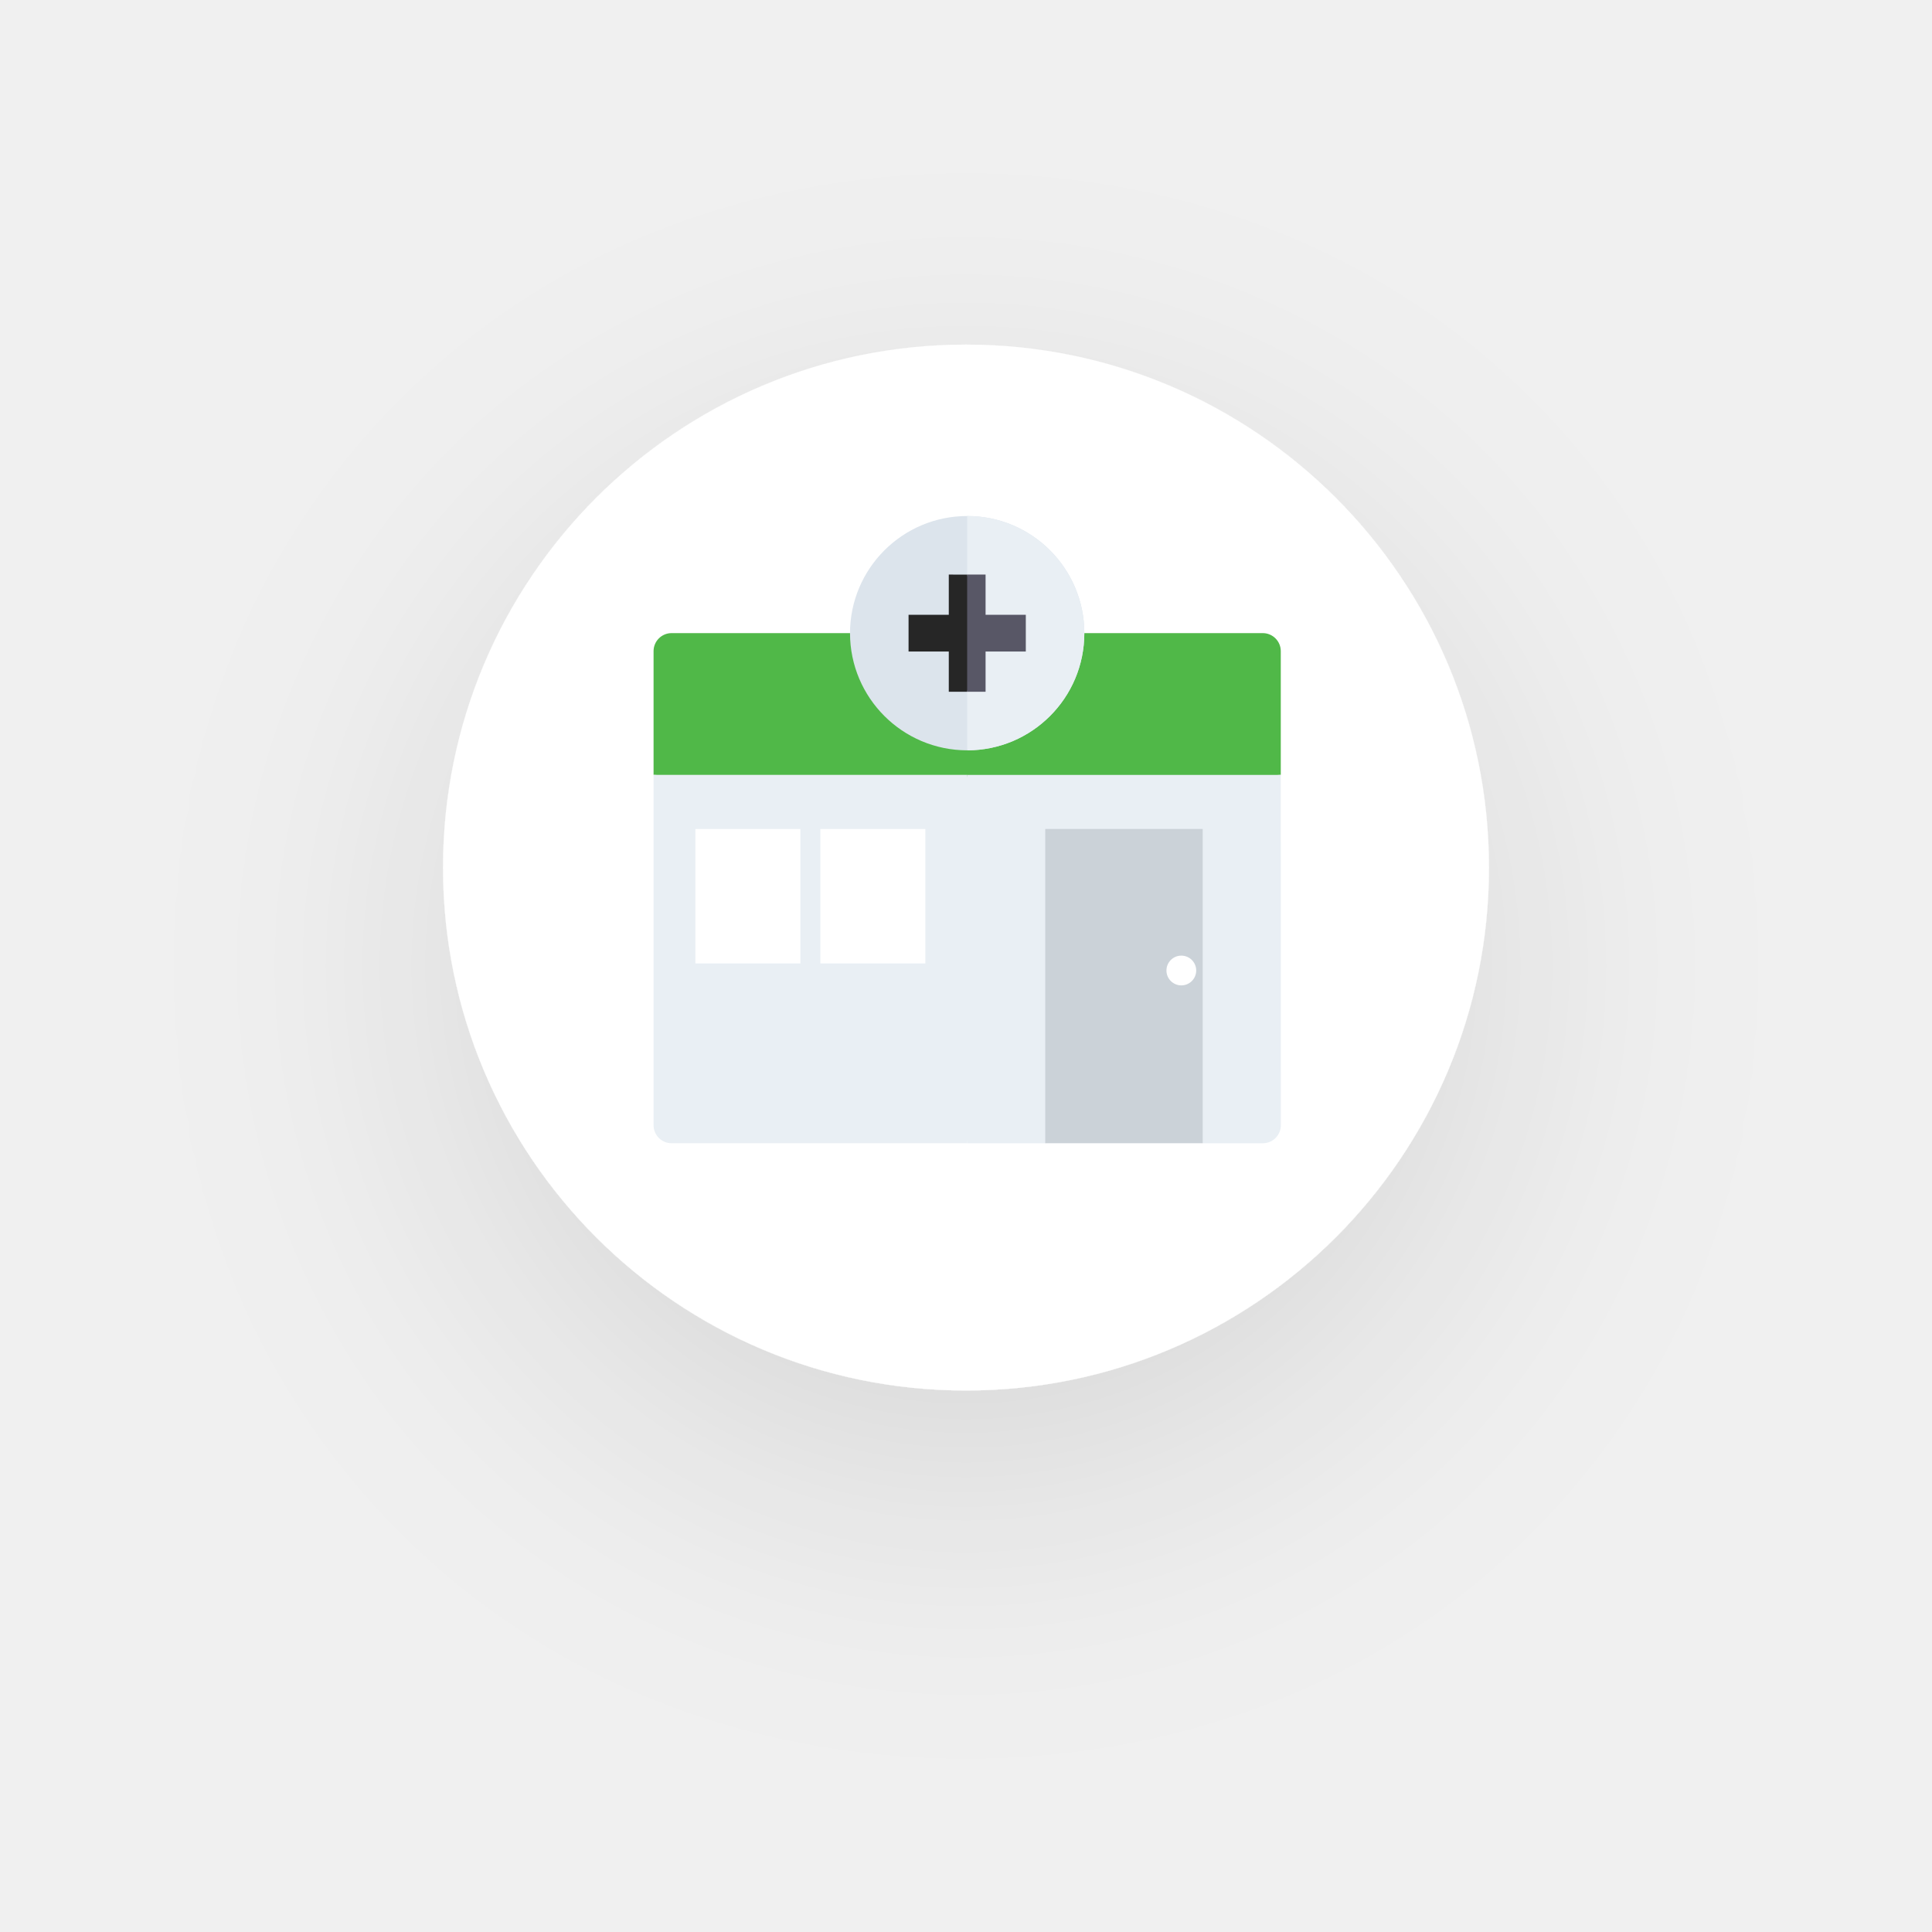
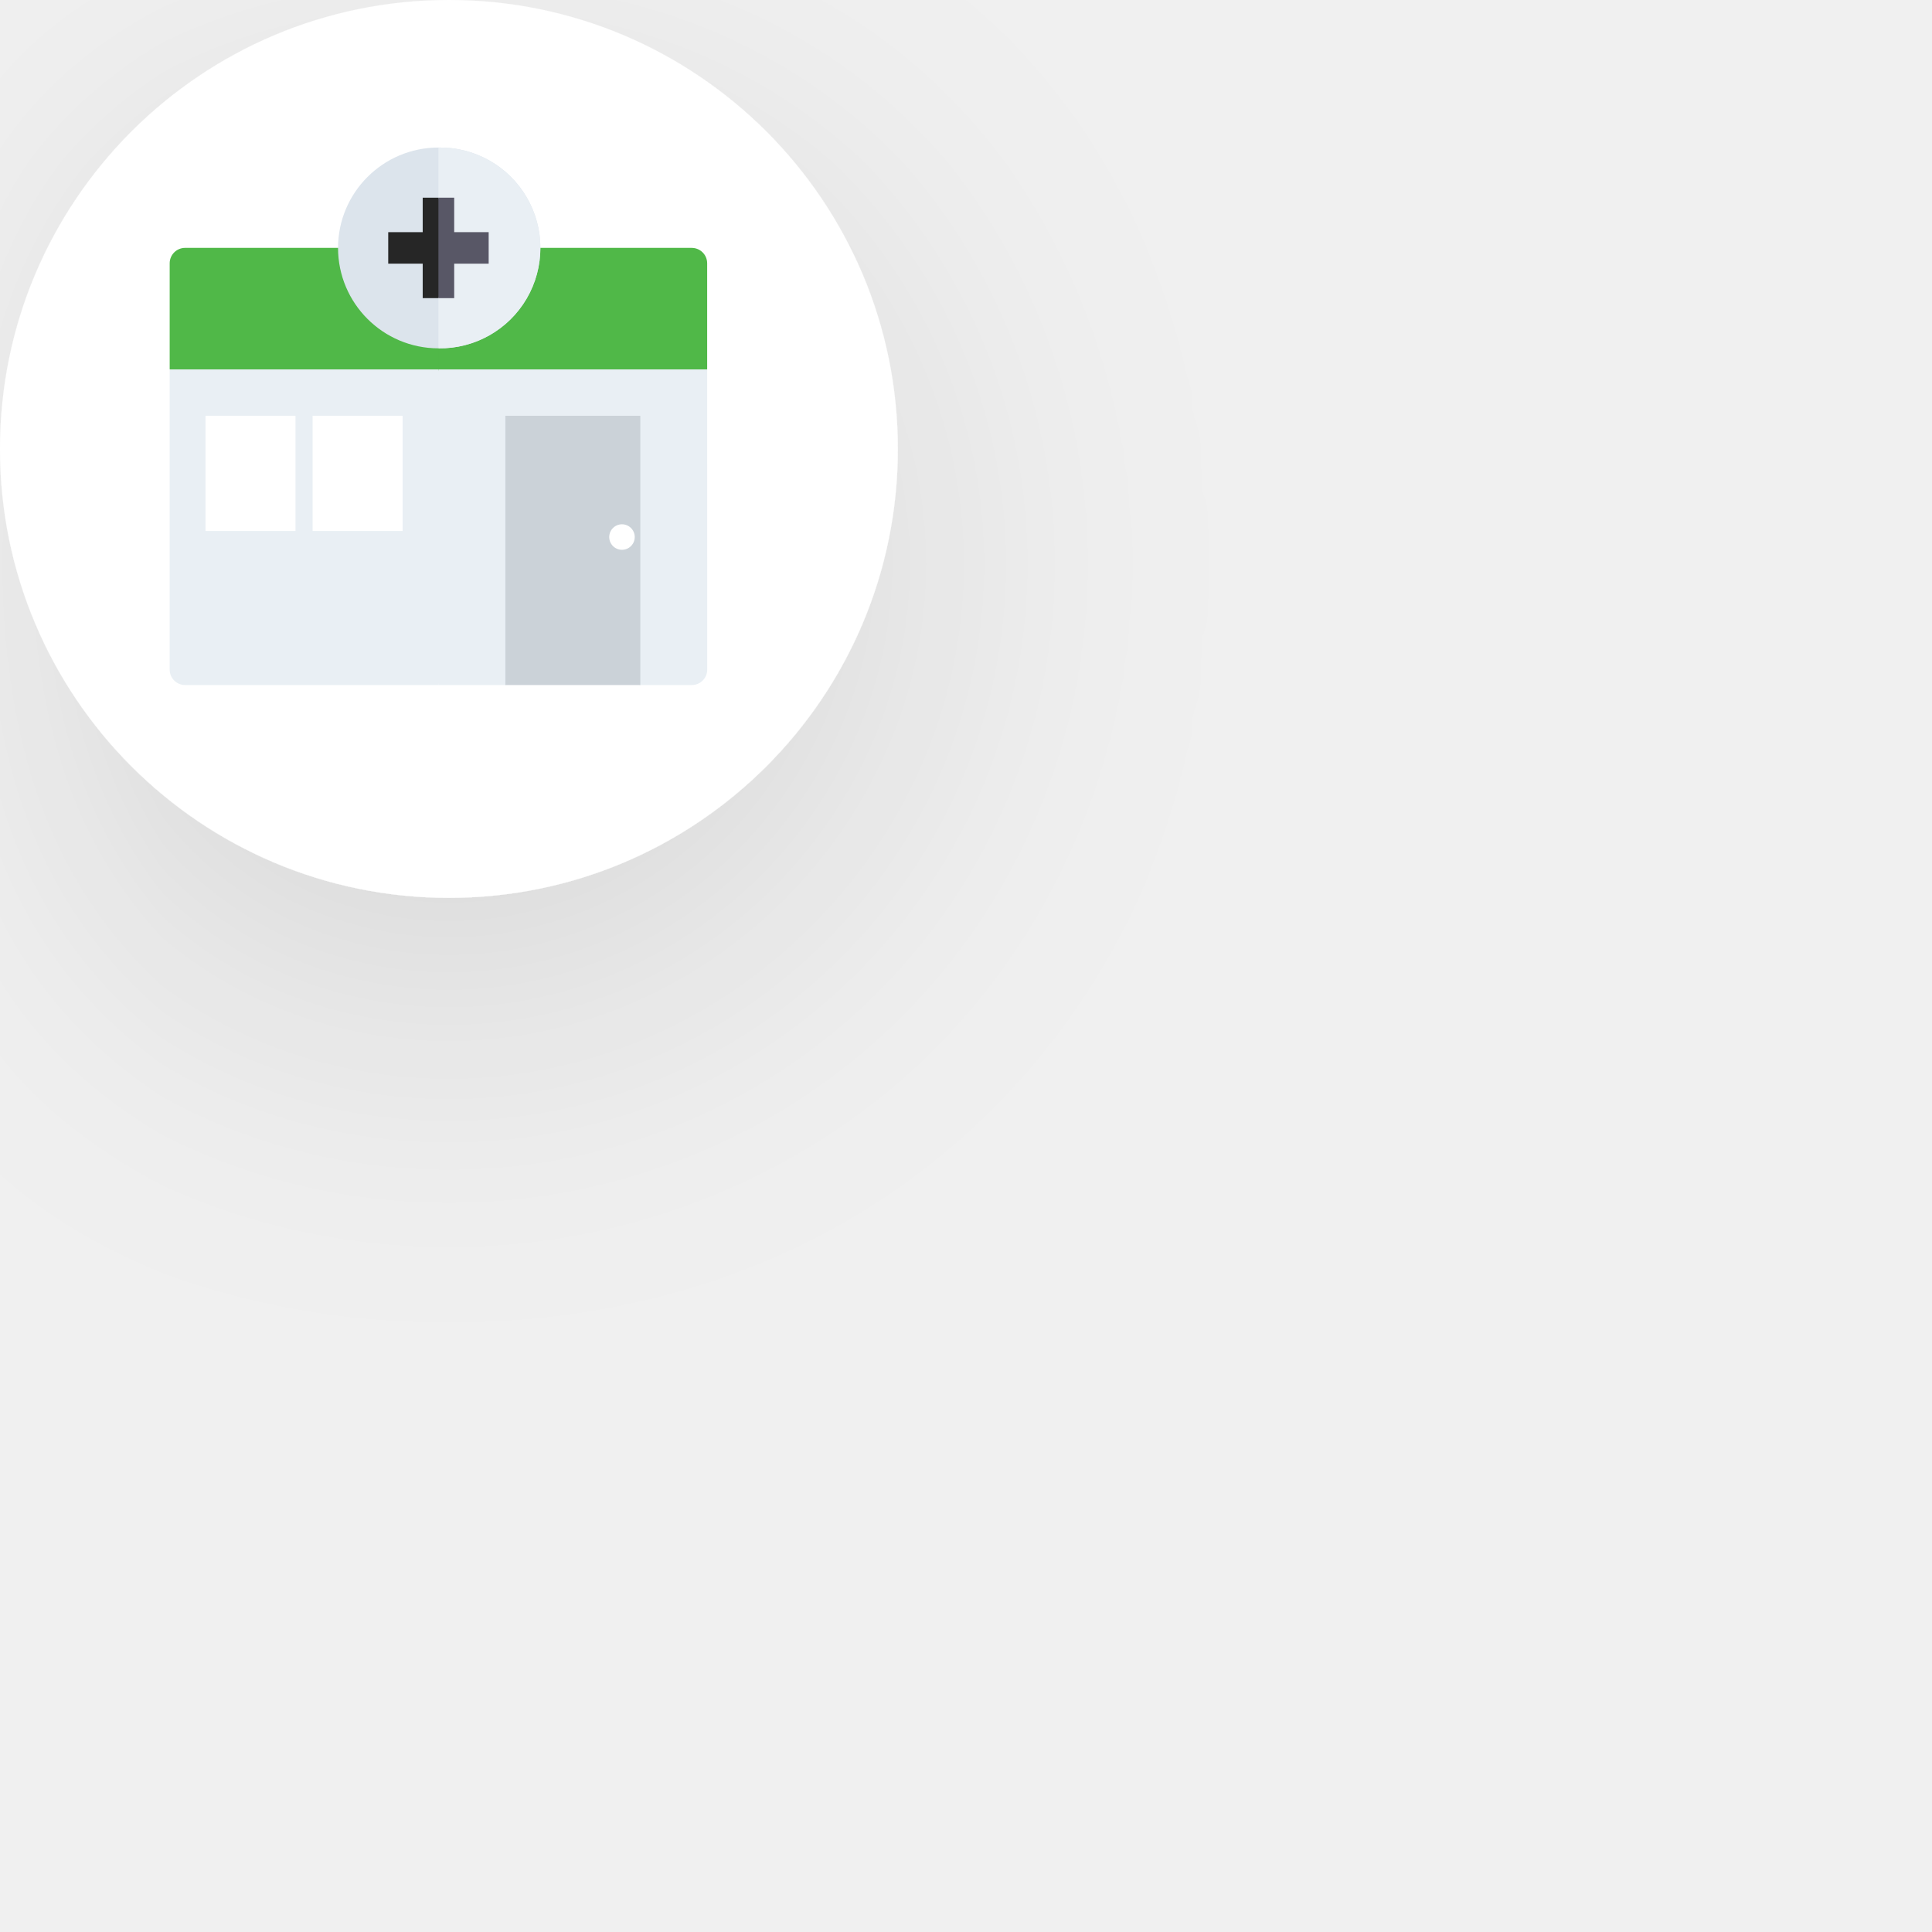
- <svg xmlns="http://www.w3.org/2000/svg" width="196.234" height="196.234" viewBox="0 0 196.234 196.234">
+ <svg xmlns="http://www.w3.org/2000/svg" width="168.139" height="168.139" viewBox="0 0 168.139 168.139">
  <defs>
-     <style>.a{fill:none;}.b{fill:#fff;}.c{clip-path:url(#c);}.d{fill:#50b848;}.e{fill:#dce4ec;}.f{fill:#e9eff4;}.g{fill:#585766;}.h{fill:#262626;}.i{fill:#cbd2d8;}.j{filter:url(#a);}</style>
-     <filter id="a" x="0" y="0" width="196.234" height="196.234" filterUnits="userSpaceOnUse">
+     <filter id="a" x="0" y="0" width="168.139" height="168.139" filterUnits="userSpaceOnUse">
      <feOffset dy="10" input="SourceAlpha" />
      <feGaussianBlur stdDeviation="15" result="b" />
      <feFlood flood-opacity="0.102" />
      <feComposite operator="in" in2="b" />
      <feComposite in="SourceGraphic" />
    </filter>
    <clipPath id="c">
-       <rect class="a" width="63.706" height="63.706" />
+       <rect width="46.781" height="46.781" fill="none" />
    </clipPath>
  </defs>
-   <g transform="translate(-215.5 -2259)">
-     <g transform="translate(260.5 2294)">
-       <g class="j" transform="matrix(1, 0, 0, 1, -45, -35)">
-         <circle class="b" cx="53.117" cy="53.117" r="53.117" transform="translate(45 35)" />
+   <g transform="translate(-15.333 -1408.021)">
+     <g transform="translate(60.333 1443.021)">
+       <g transform="matrix(1, 0, 0, 1, -45, -35)" filter="url(#a)">
+         <circle cx="39.069" cy="39.069" r="39.069" transform="translate(0 0)" fill="#fff" />
      </g>
    </g>
-     <g transform="translate(281.883 2311.411)">
-       <g class="c">
-         <path class="d" d="M112.7,32.484H82.675L80.185,49.37l34.343-2.49V34.315a1.831,1.831,0,0,0-1.831-1.831" transform="translate(-50.822 -20.589)" />
-         <path class="d" d="M0,34.315V46.879l31.853,2.49V32.484H1.831A1.831,1.831,0,0,0,0,34.315" transform="translate(0 -20.589)" />
-         <path class="e" d="M82.675,0l-2.49,11.9,2.49,11.9a11.9,11.9,0,1,0,0-23.8" transform="translate(-50.822 0.001)" />
-         <path class="f" d="M82.675,0l-2.49,11.9,2.49,11.9a11.9,11.9,0,1,0,0-23.8" transform="translate(-50.822 0.001)" />
-         <path class="e" d="M54.489,11.9a11.914,11.914,0,0,0,11.9,11.9V0a11.914,11.914,0,0,0-11.9,11.9" transform="translate(-34.536 0.001)" />
-         <path class="g" d="M86.7,24.061h4.086V20.328H86.7V16.242H84.831L83.586,22.19l1.245,5.957H86.7Z" transform="translate(-52.978 -10.294)" />
-         <path class="h" d="M74.817,16.242v4.086H70.731v3.733h4.086v4.086h1.866v-11.9Z" transform="translate(-44.831 -10.294)" />
-         <path class="f" d="M114.528,71.8H82.675l-2.49,16.66,2.49,20.755h7.93l8-2.49,8,2.49h6.1a1.831,1.831,0,0,0,1.831-1.831Z" transform="translate(-50.822 -45.505)" />
-         <rect class="i" width="15.992" height="31.917" transform="translate(39.783 31.789)" />
-         <path class="f" d="M0,71.8H31.853v37.415H1.831A1.831,1.831,0,0,1,0,107.381Z" transform="translate(0 -45.506)" />
-         <rect class="b" width="10.667" height="13.658" transform="translate(16.94 31.789)" />
-         <path class="b" d="M145.284,123.451a1.511,1.511,0,1,1-1.511-1.511,1.511,1.511,0,0,1,1.511,1.511" transform="translate(-90.168 -77.287)" />
-         <rect class="b" width="10.667" height="13.658" transform="translate(4.245 31.789)" />
-       </g>
+     <g transform="translate(30.1 1420.859)" clip-path="url(#c)">
+       <path d="M104.06,32.484H82.014l-1.829,12.4L105.4,43.055V33.828a1.344,1.344,0,0,0-1.344-1.344" transform="translate(-58.623 -23.749)" fill="#50b848" />
+       <path d="M0,33.828v9.226l23.39,1.829v-12.4H1.344A1.344,1.344,0,0,0,0,33.828" transform="translate(0 -23.749)" fill="#50b848" />
+       <path d="M82.014,0,80.185,8.734l1.829,8.742A8.739,8.739,0,1,0,82.014,0" transform="translate(-58.623 0.001)" fill="#dce4ec" />
+       <path d="M82.014,0,80.185,8.734l1.829,8.742A8.739,8.739,0,1,0,82.014,0" transform="translate(-58.623 0.001)" fill="#e9eff4" />
+       <path d="M54.489,8.738a8.749,8.749,0,0,0,8.738,8.739V0a8.749,8.749,0,0,0-8.738,8.739" transform="translate(-39.837 0.001)" fill="#dce4ec" />
+       <path d="M85.871,21.984h3V19.242h-3v-3H84.5l-.914,4.367.914,4.374h1.371Z" transform="translate(-61.11 -11.875)" fill="#585766" />
+       <path d="M73.732,16.242v3h-3v2.741h3v3H75.1V16.242Z" transform="translate(-51.712 -11.875)" fill="#262626" />
+       <path d="M105.4,71.8H82.014L80.185,84.03l1.829,15.241h5.823l5.872-1.829,5.872,1.829h4.479a1.344,1.344,0,0,0,1.344-1.344Z" transform="translate(-58.623 -52.49)" fill="#e9eff4" />
+       <rect width="11.744" height="23.437" transform="translate(29.214 23.344)" fill="#cbd2d8" />
+       <path d="M0,71.8H23.39V99.272H1.344A1.344,1.344,0,0,1,0,97.927Z" transform="translate(0 -52.491)" fill="#e9eff4" />
+       <rect width="7.833" height="10.03" transform="translate(12.44 23.344)" fill="#fff" />
+       <path d="M144.481,123.05a1.11,1.11,0,1,1-1.11-1.11,1.11,1.11,0,0,1,1.11,1.11" transform="translate(-104.008 -89.15)" fill="#fff" />
+       <rect width="7.833" height="10.03" transform="translate(3.117 23.344)" fill="#fff" />
    </g>
  </g>
</svg>
